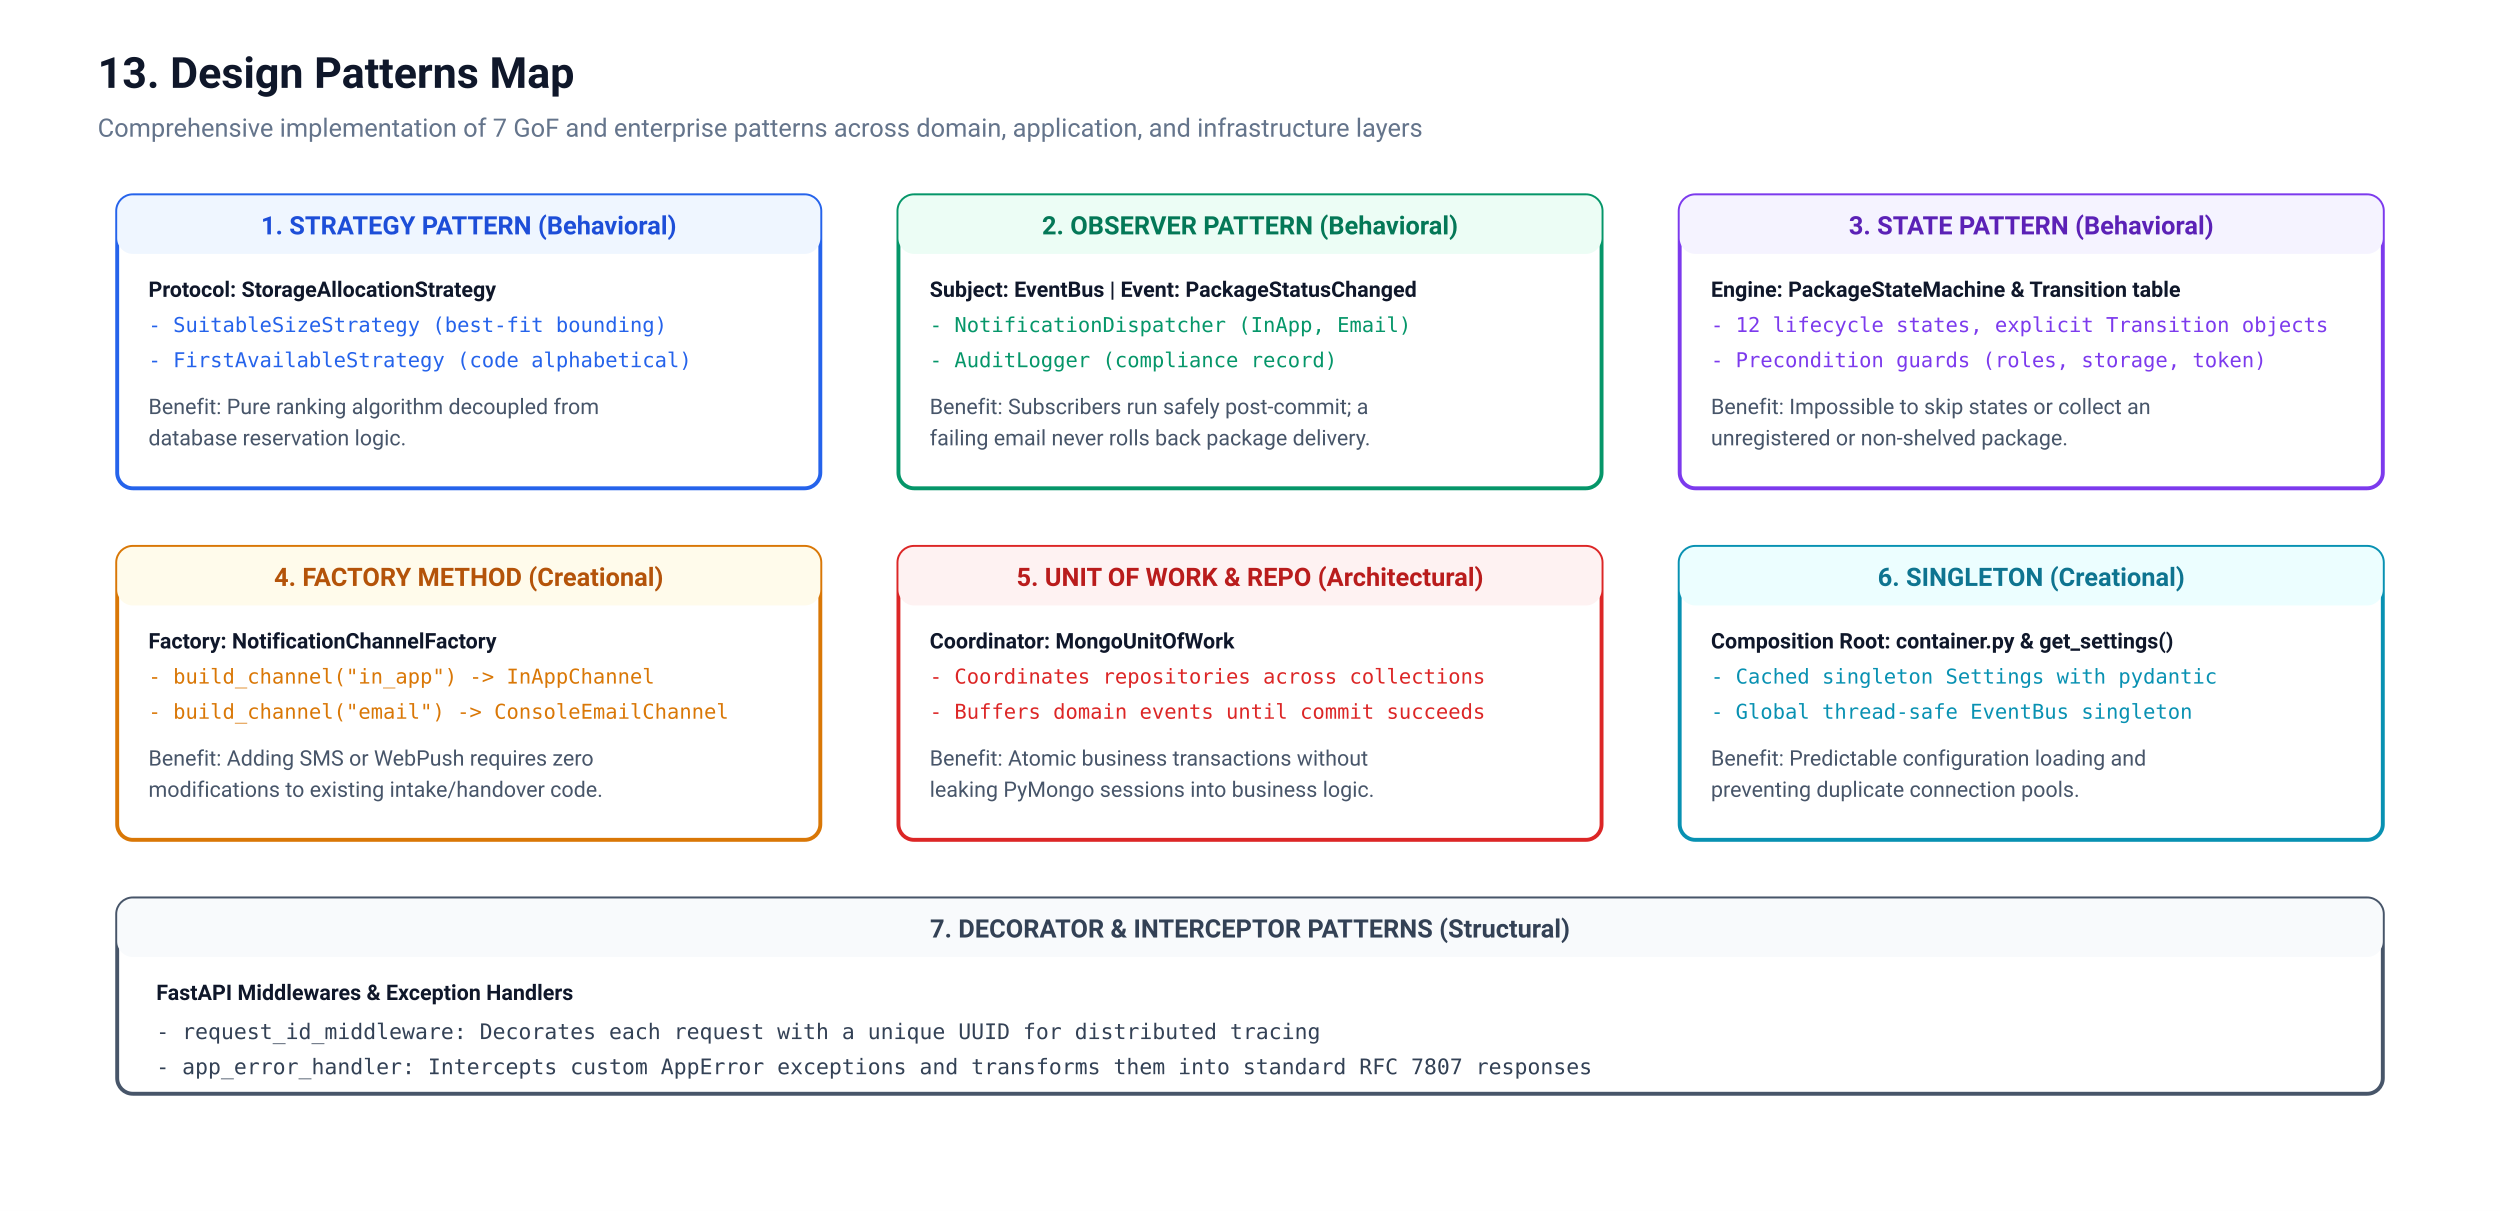
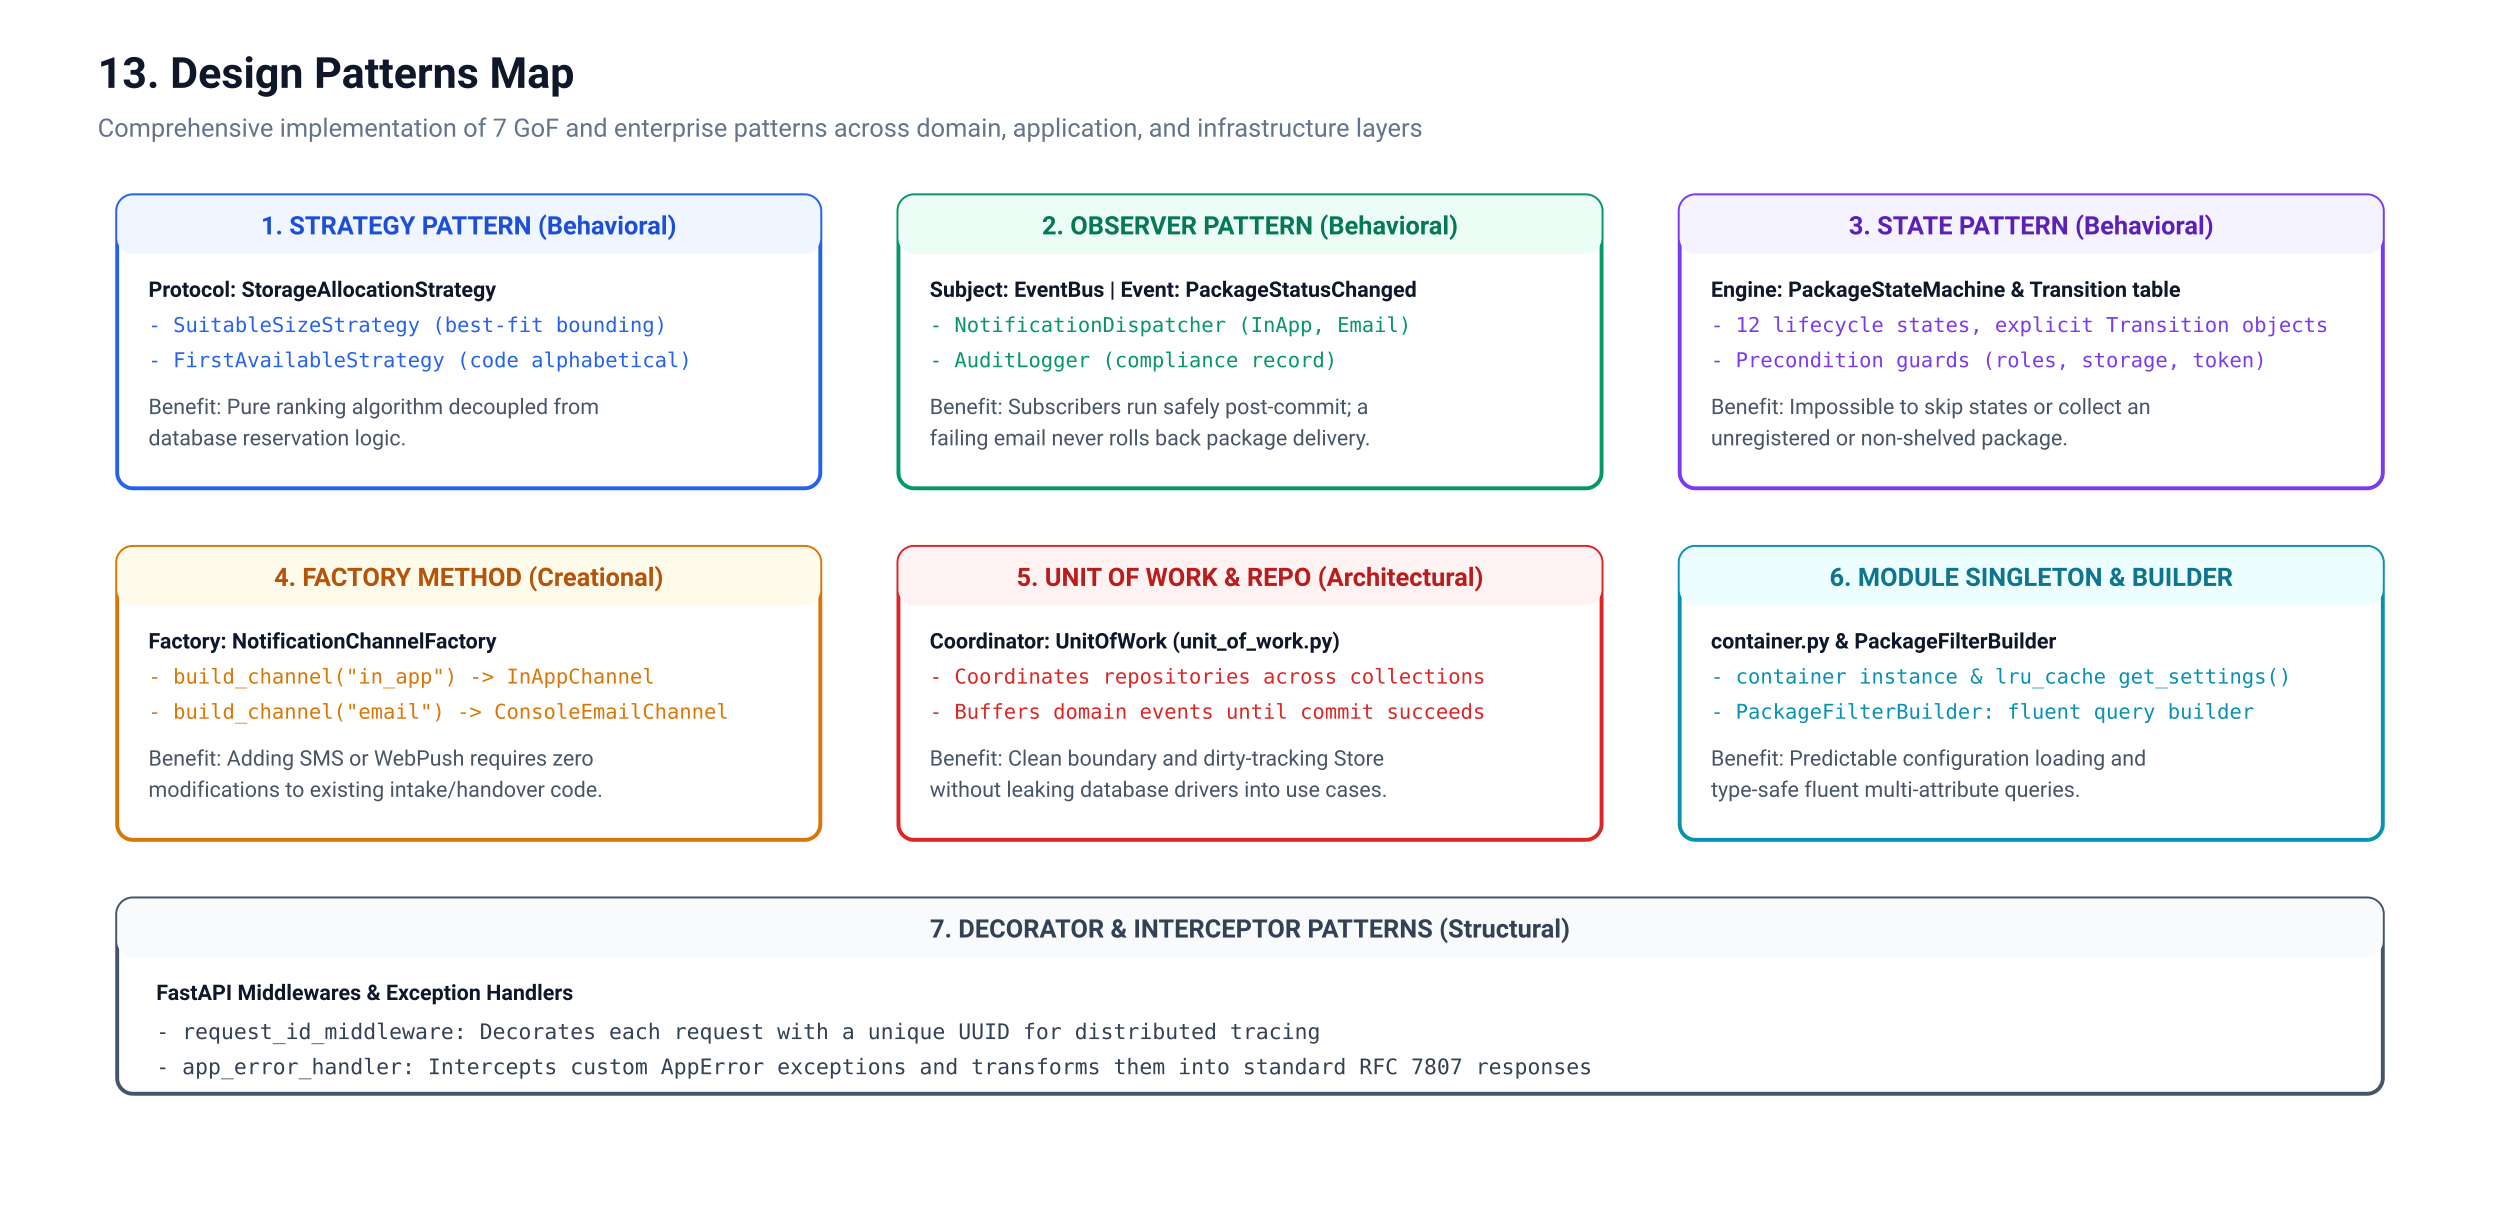
<svg xmlns="http://www.w3.org/2000/svg" viewBox="0 0 1280 620" width="100%" height="100%">
  <defs>
    <style>
    text { font-family: -apple-system, BlinkMacSystemFont, "Segoe UI", Roboto, Helvetica, Arial, sans-serif; }
    .mono { font-family: SFMono-Regular, Menlo, Monaco, Consolas, monospace; }
    .title { font-size: 22px; font-weight: 700; fill: #0f172a; }
    .subtitle { font-size: 13px; font-weight: 400; fill: #64748b; }
    .card { fill: #ffffff; stroke: #e2e8f0; stroke-width: 1.5; rx: 8; }
    .card-header { fill: #f8fafc; stroke: #e2e8f0; stroke-width: 1.5; }
    .header-text { font-size: 14px; font-weight: 600; fill: #0f172a; text-anchor: middle; }
    .line { stroke: #334155; stroke-width: 2; fill: none; }
    .line-blue { stroke: #2563eb; stroke-width: 2; fill: none; }
    .line-green { stroke: #16a34a; stroke-width: 2; fill: none; }
    .line-red { stroke: #dc2626; stroke-width: 2; fill: none; }
    .line-dash { stroke: #64748b; stroke-width: 1.8; stroke-dasharray: 5,4; fill: none; }
    .badge { rx: 12; stroke-width: 1.2; }
    .badge-text { font-size: 11px; font-weight: 600; text-anchor: middle; }
</style>
    <marker id="arrow" viewBox="0 0 10 10" refX="9" refY="5" markerWidth="6" markerHeight="6" orient="auto-start-reverse">
      <path d="M 0 1 L 9 5 L 0 9 z" fill="#334155" />
    </marker>
    <marker id="arrow-blue" viewBox="0 0 10 10" refX="9" refY="5" markerWidth="6" markerHeight="6" orient="auto-start-reverse">
      <path d="M 0 1 L 9 5 L 0 9 z" fill="#2563eb" />
    </marker>
    <marker id="arrow-green" viewBox="0 0 10 10" refX="9" refY="5" markerWidth="6" markerHeight="6" orient="auto-start-reverse">
      <path d="M 0 1 L 9 5 L 0 9 z" fill="#16a34a" />
    </marker>
    <marker id="arrow-red" viewBox="0 0 10 10" refX="9" refY="5" markerWidth="6" markerHeight="6" orient="auto-start-reverse">
      <path d="M 0 1 L 9 5 L 0 9 z" fill="#dc2626" />
    </marker>
    <marker id="arrow-gray" viewBox="0 0 10 10" refX="9" refY="5" markerWidth="6" markerHeight="6" orient="auto-start-reverse">
      <path d="M 0 1 L 9 5 L 0 9 z" fill="#64748b" />
    </marker>
  </defs>
  <rect width="1280" height="620" fill="#ffffff" />
  <text x="50" y="45" class="title">13. Design Patterns Map</text>
  <text x="50" y="70" class="subtitle">Comprehensive implementation of 7 GoF and enterprise patterns across domain, application, and infrastructure layers</text>
  <g transform="translate(60, 100)">
    <rect width="360" height="150" rx="8" fill="#ffffff" stroke="#2563eb" stroke-width="2" />
    <rect width="360" height="30" rx="8" fill="#eff6ff" />
    <text x="180" y="20" font-size="13" font-weight="700" fill="#1d4ed8" text-anchor="middle">1. STRATEGY PATTERN (Behavioral)</text>
    <text x="16" y="52" font-size="11" font-weight="600" fill="#0f172a">Protocol: StorageAllocationStrategy</text>
    <text x="16" y="70" class="mono" font-size="10.5" fill="#2563eb">- SuitableSizeStrategy (best-fit bounding)</text>
    <text x="16" y="88" class="mono" font-size="10.5" fill="#2563eb">- FirstAvailableStrategy (code alphabetical)</text>
    <text x="16" y="112" font-size="11" fill="#475569">Benefit: Pure ranking algorithm decoupled from</text>
    <text x="16" y="128" font-size="11" fill="#475569">database reservation logic.</text>
  </g>
  <g transform="translate(460, 100)">
    <rect width="360" height="150" rx="8" fill="#ffffff" stroke="#059669" stroke-width="2" />
    <rect width="360" height="30" rx="8" fill="#ecfdf5" />
    <text x="180" y="20" font-size="13" font-weight="700" fill="#047857" text-anchor="middle">2. OBSERVER PATTERN (Behavioral)</text>
    <text x="16" y="52" font-size="11" font-weight="600" fill="#0f172a">Subject: EventBus | Event: PackageStatusChanged</text>
    <text x="16" y="70" class="mono" font-size="10.5" fill="#059669">- NotificationDispatcher (InApp, Email)</text>
    <text x="16" y="88" class="mono" font-size="10.5" fill="#059669">- AuditLogger (compliance record)</text>
    <text x="16" y="112" font-size="11" fill="#475569">Benefit: Subscribers run safely post-commit; a</text>
    <text x="16" y="128" font-size="11" fill="#475569">failing email never rolls back package delivery.</text>
  </g>
  <g transform="translate(860, 100)">
    <rect width="360" height="150" rx="8" fill="#ffffff" stroke="#7c3aed" stroke-width="2" />
    <rect width="360" height="30" rx="8" fill="#f5f3ff" />
    <text x="180" y="20" font-size="13" font-weight="700" fill="#5b21b6" text-anchor="middle">3. STATE PATTERN (Behavioral)</text>
    <text x="16" y="52" font-size="11" font-weight="600" fill="#0f172a">Engine: PackageStateMachine &amp; Transition table</text>
    <text x="16" y="70" class="mono" font-size="10.5" fill="#7c3aed">- 12 lifecycle states, explicit Transition objects</text>
    <text x="16" y="88" class="mono" font-size="10.5" fill="#7c3aed">- Precondition guards (roles, storage, token)</text>
    <text x="16" y="112" font-size="11" fill="#475569">Benefit: Impossible to skip states or collect an</text>
    <text x="16" y="128" font-size="11" fill="#475569">unregistered or non-shelved package.</text>
  </g>
  <g transform="translate(60, 280)">
    <rect width="360" height="150" rx="8" fill="#ffffff" stroke="#d97706" stroke-width="2" />
    <rect width="360" height="30" rx="8" fill="#fffbeb" />
    <text x="180" y="20" font-size="13" font-weight="700" fill="#b45309" text-anchor="middle">4. FACTORY METHOD (Creational)</text>
    <text x="16" y="52" font-size="11" font-weight="600" fill="#0f172a">Factory: NotificationChannelFactory</text>
    <text x="16" y="70" class="mono" font-size="10.5" fill="#d97706">- build_channel("in_app") -&gt; InAppChannel</text>
    <text x="16" y="88" class="mono" font-size="10.5" fill="#d97706">- build_channel("email") -&gt; ConsoleEmailChannel</text>
    <text x="16" y="112" font-size="11" fill="#475569">Benefit: Adding SMS or WebPush requires zero</text>
    <text x="16" y="128" font-size="11" fill="#475569">modifications to existing intake/handover code.</text>
  </g>
  <g transform="translate(460, 280)">
    <rect width="360" height="150" rx="8" fill="#ffffff" stroke="#dc2626" stroke-width="2" />
    <rect width="360" height="30" rx="8" fill="#fef2f2" />
    <text x="180" y="20" font-size="13" font-weight="700" fill="#b91c1c" text-anchor="middle">5. UNIT OF WORK &amp; REPO (Architectural)</text>
-     <text x="16" y="52" font-size="11" font-weight="600" fill="#0f172a">Coordinator: MongoUnitOfWork</text>
+     <text x="16" y="52" font-size="11" font-weight="600" fill="#0f172a">Coordinator: UnitOfWork (unit_of_work.py)</text>
    <text x="16" y="70" class="mono" font-size="10.5" fill="#dc2626">- Coordinates repositories across collections</text>
    <text x="16" y="88" class="mono" font-size="10.5" fill="#dc2626">- Buffers domain events until commit succeeds</text>
-     <text x="16" y="112" font-size="11" fill="#475569">Benefit: Atomic business transactions without</text>
-     <text x="16" y="128" font-size="11" fill="#475569">leaking PyMongo sessions into business logic.</text>
+     <text x="16" y="112" font-size="11" fill="#475569">Benefit: Clean boundary and dirty-tracking Store</text>
+     <text x="16" y="128" font-size="11" fill="#475569">without leaking database drivers into use cases.</text>
  </g>
  <g transform="translate(860, 280)">
    <rect width="360" height="150" rx="8" fill="#ffffff" stroke="#0891b2" stroke-width="2" />
    <rect width="360" height="30" rx="8" fill="#ecfeff" />
-     <text x="180" y="20" font-size="13" font-weight="700" fill="#0e7490" text-anchor="middle">6. SINGLETON (Creational)</text>
-     <text x="16" y="52" font-size="11" font-weight="600" fill="#0f172a">Composition Root: container.py &amp; get_settings()</text>
-     <text x="16" y="70" class="mono" font-size="10.5" fill="#0891b2">- Cached singleton Settings with pydantic</text>
-     <text x="16" y="88" class="mono" font-size="10.5" fill="#0891b2">- Global thread-safe EventBus singleton</text>
+     <text x="180" y="20" font-size="13" font-weight="700" fill="#0e7490" text-anchor="middle">6. MODULE SINGLETON &amp; BUILDER</text>
+     <text x="16" y="52" font-size="11" font-weight="600" fill="#0f172a">container.py &amp; PackageFilterBuilder</text>
+     <text x="16" y="70" class="mono" font-size="10.5" fill="#0891b2">- container instance &amp; lru_cache get_settings()</text>
+     <text x="16" y="88" class="mono" font-size="10.5" fill="#0891b2">- PackageFilterBuilder: fluent query builder</text>
    <text x="16" y="112" font-size="11" fill="#475569">Benefit: Predictable configuration loading and</text>
-     <text x="16" y="128" font-size="11" fill="#475569">preventing duplicate connection pools.</text>
+     <text x="16" y="128" font-size="11" fill="#475569">type-safe fluent multi-attribute queries.</text>
  </g>
  <g transform="translate(60, 460)">
    <rect width="1160" height="100" rx="8" fill="#ffffff" stroke="#475569" stroke-width="2" />
    <rect width="1160" height="30" rx="8" fill="#f8fafc" />
    <text x="580" y="20" font-size="13" font-weight="700" fill="#334155" text-anchor="middle">7. DECORATOR &amp; INTERCEPTOR PATTERNS (Structural)</text>
    <text x="20" y="52" font-size="11" font-weight="600" fill="#0f172a">FastAPI Middlewares &amp; Exception Handlers</text>
    <text x="20" y="72" class="mono" font-size="11" fill="#334155">- request_id_middleware: Decorates each request with a unique UUID for distributed tracing</text>
    <text x="20" y="90" class="mono" font-size="11" fill="#334155">- app_error_handler: Intercepts custom AppError exceptions and transforms them into standard RFC 7807 responses</text>
  </g>
</svg>
